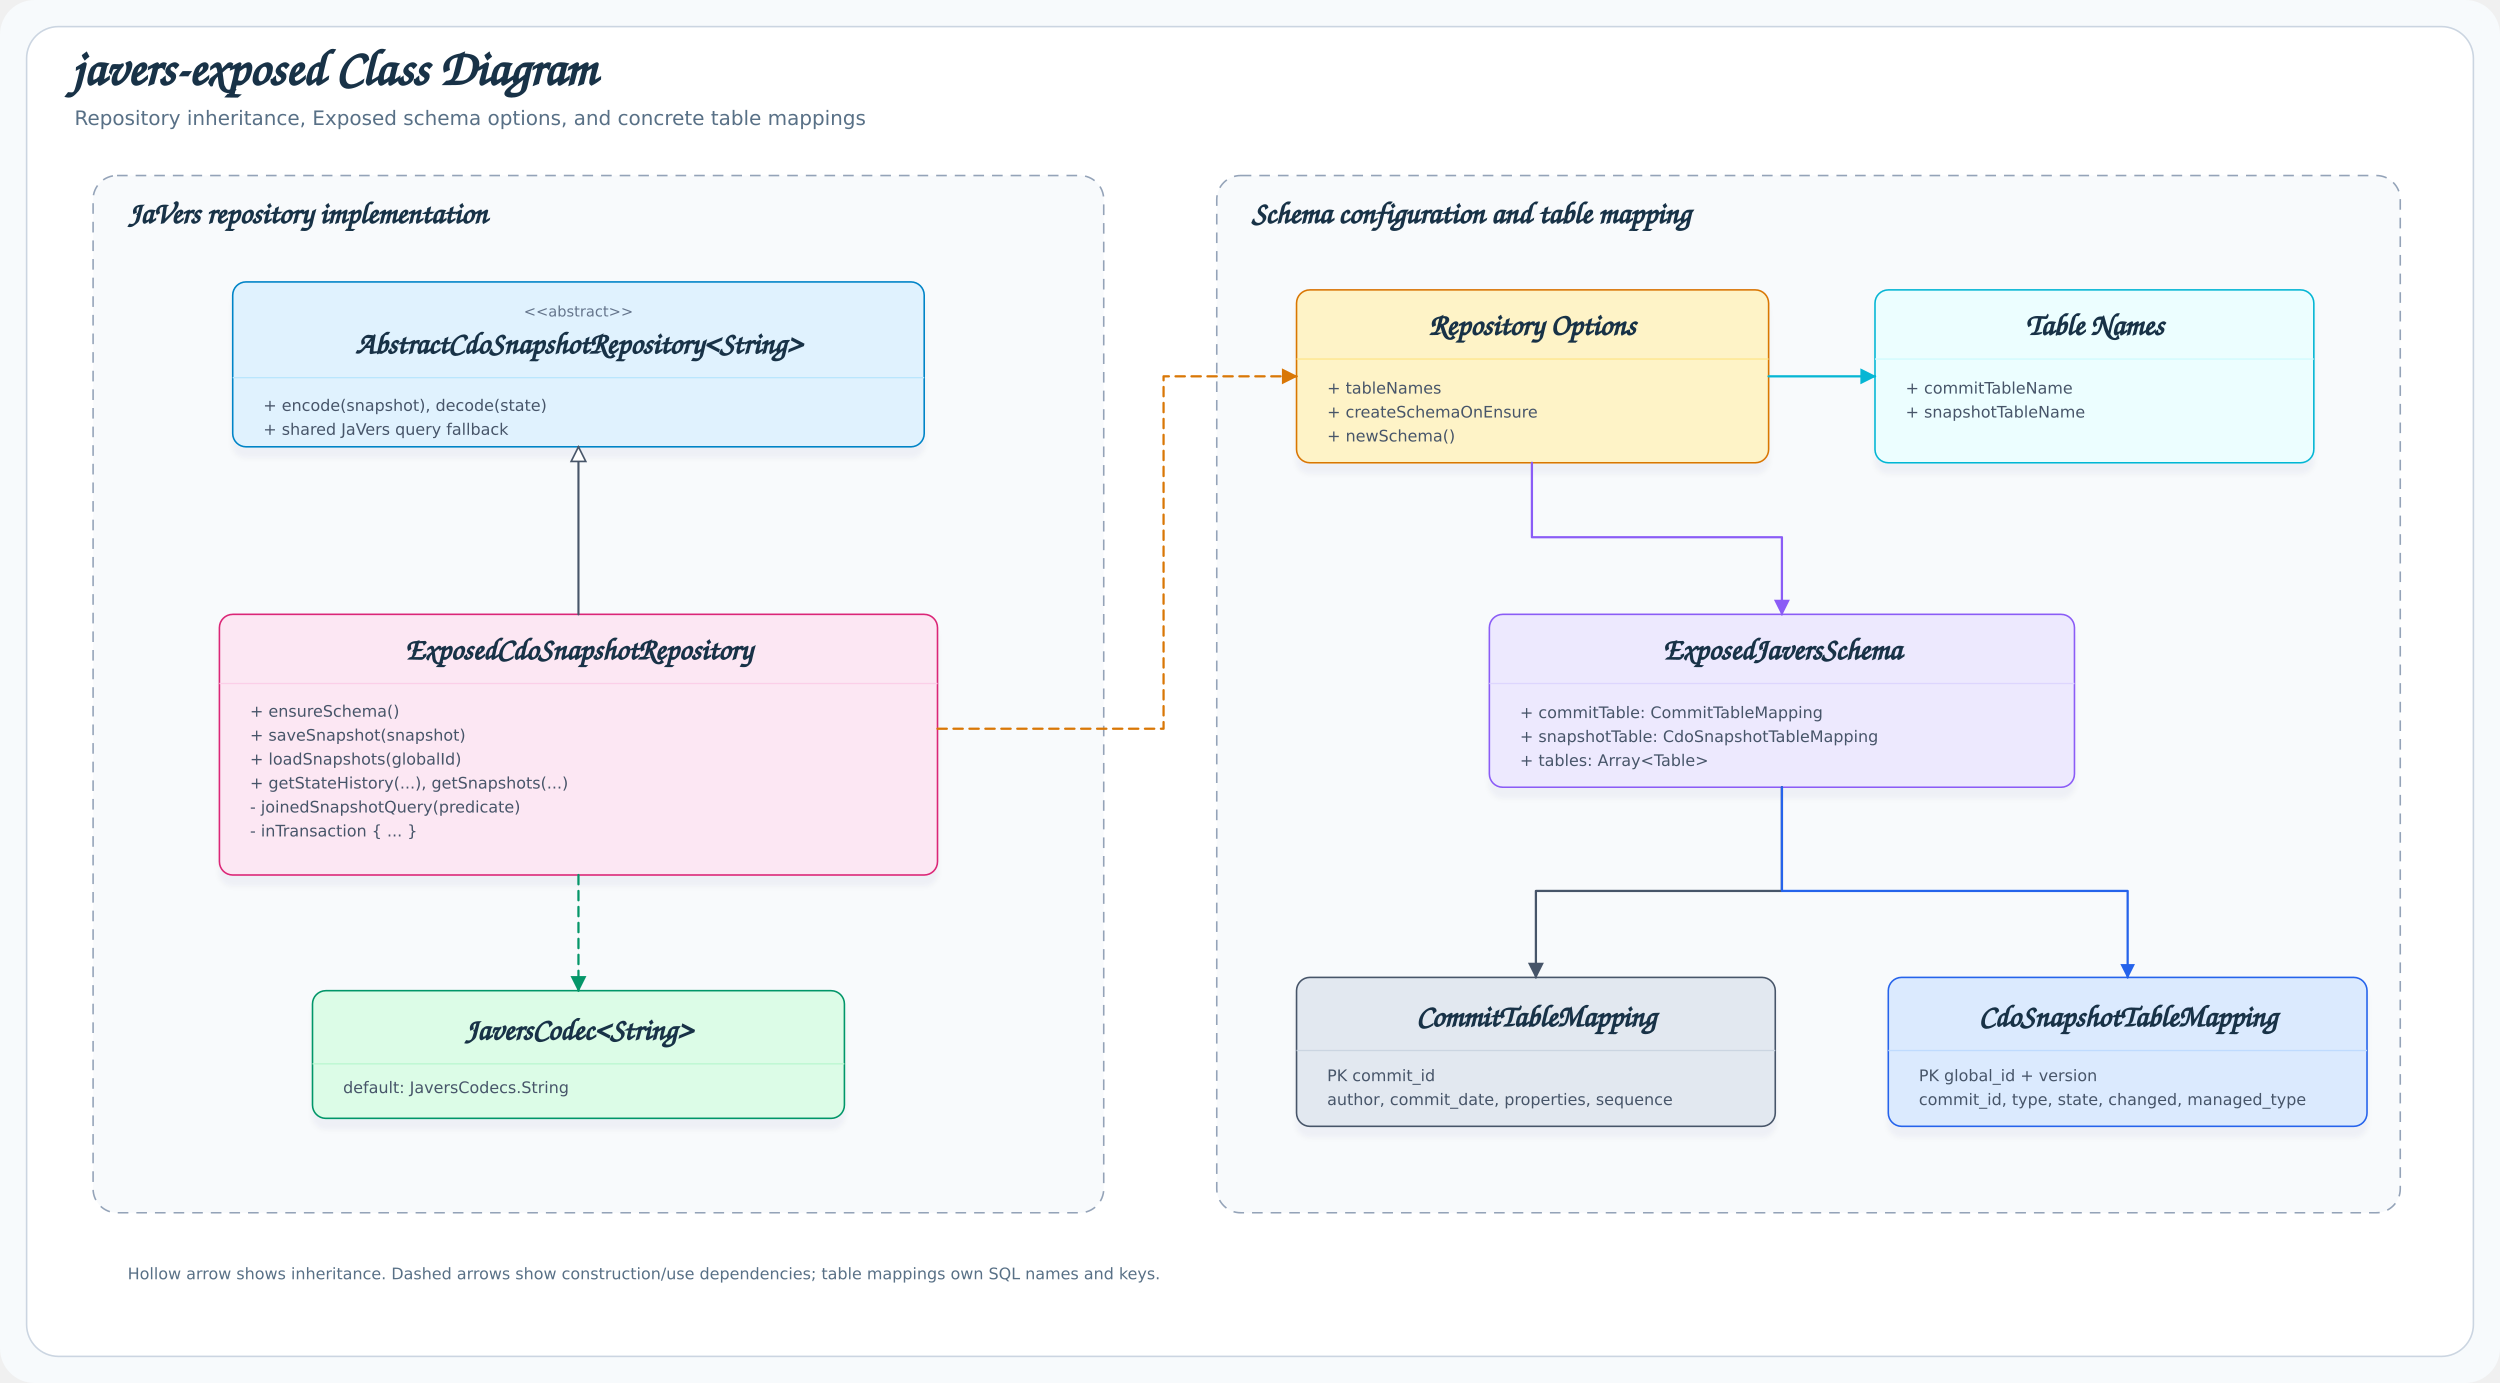
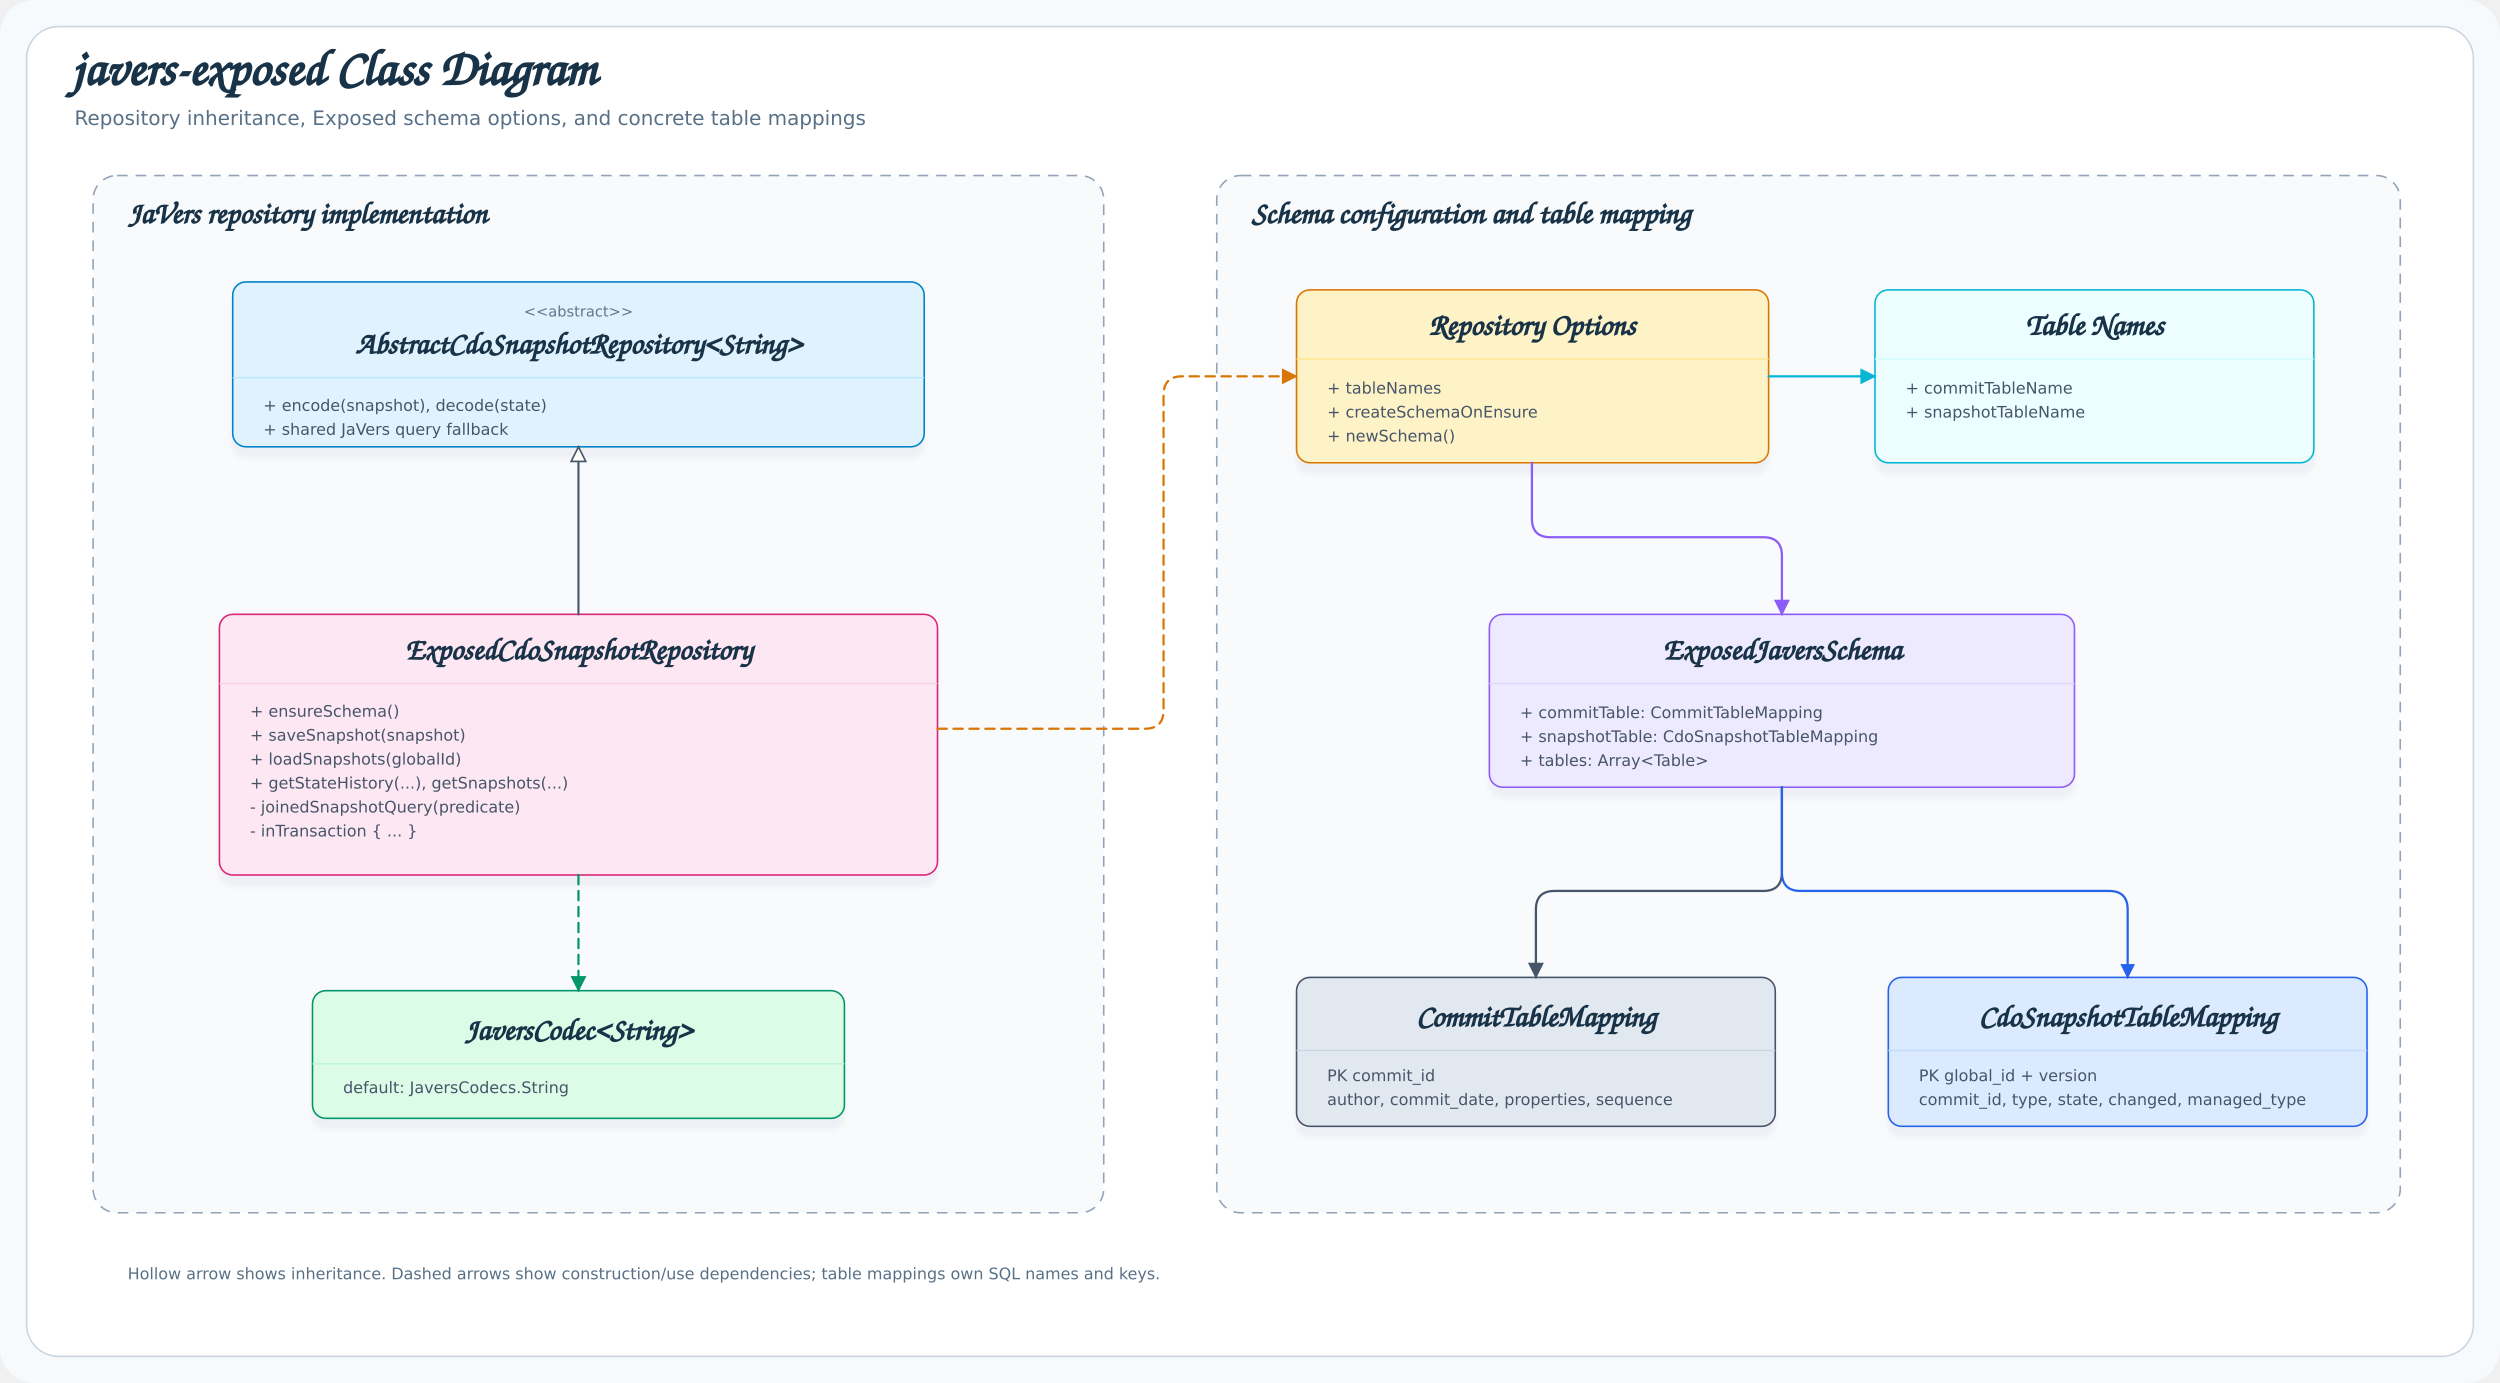
<svg xmlns="http://www.w3.org/2000/svg" width="1880" height="1040" viewBox="0 0 1880 1040" role="img" aria-label="javers-exposed class diagram">
  <defs>
    <filter id="softShadow" x="-20%" y="-20%" width="140%" height="140%">
      <feDropShadow dx="0" dy="8" stdDeviation="2" flood-color="#334155" flood-opacity="0.04" />
    </filter>
    <marker id="arrowInherit" markerUnits="userSpaceOnUse" markerWidth="13" markerHeight="13" refX="12" refY="6.5" orient="auto">
-       <path d="M 12 6.5 L 1 1 L 1 12 Z" fill="#ffffff" stroke="#475569" stroke-width="1.25" stroke-dasharray="none" />
+       <path d="M 12 6.5 L 1 1 L 1 12 Z" fill="#ffffff" stroke="#475569" stroke-width="1.25" stroke-dasharray="none" style="stroke-dasharray:none" />
    </marker>
    <marker id="arrowUse" markerUnits="userSpaceOnUse" markerWidth="11" markerHeight="11" refX="10" refY="5.5" orient="auto">
-       <path d="M 0 0 L 11 5.5 L 0 11 Z" fill="#2563eb" stroke-dasharray="none" />
+       <path d="M 0 0 L 11 5.5 L 0 11 Z" fill="#2563eb" stroke-dasharray="none" style="stroke-dasharray:none" />
    </marker>
    <style>
.title{font-family:'Architects Daughter','Comic Sans MS',cursive;font-size:38px;fill:#183247;font-weight:700}
.subtitle{font-family:'Comic Mono','Comic Sans MS','DejaVu Sans',sans-serif;font-size:15px;fill:#587086}
.lane{font-family:'Architects Daughter','Comic Sans MS',cursive;font-size:23px;fill:#183247;font-weight:700}
.className{font-family:'Architects Daughter','Comic Sans MS',cursive;font-size:23px;fill:#183247;font-weight:700}
.stereo{font-family:'Comic Mono','Comic Sans MS','DejaVu Sans',sans-serif;font-size:11px;fill:#64748b}
.member{font-family:'Comic Mono','Comic Sans MS','DejaVu Sans',sans-serif;font-size:12px;fill:#475569}
.small{font-family:'Comic Mono','Comic Sans MS','DejaVu Sans',sans-serif;font-size:12px;fill:#587086}
</style>
    <marker id="arrow059669" markerUnits="userSpaceOnUse" markerWidth="12" markerHeight="12" refX="11" refY="6" orient="auto">
-       <path d="M 0 0 L 12 6 L 0 12 Z" fill="#059669" stroke-dasharray="none" />
+       <path d="M 0 0 L 12 6 L 0 12 Z" fill="#059669" stroke-dasharray="none" style="stroke-dasharray:none" />
    </marker>
    <marker id="arrowD97706" markerUnits="userSpaceOnUse" markerWidth="12" markerHeight="12" refX="11" refY="6" orient="auto">
-       <path d="M 0 0 L 12 6 L 0 12 Z" fill="#d97706" stroke-dasharray="none" />
+       <path d="M 0 0 L 12 6 L 0 12 Z" fill="#d97706" stroke-dasharray="none" style="stroke-dasharray:none" />
    </marker>
    <marker id="arrow06B6D4" markerUnits="userSpaceOnUse" markerWidth="12" markerHeight="12" refX="11" refY="6" orient="auto">
-       <path d="M 0 0 L 12 6 L 0 12 Z" fill="#06b6d4" stroke-dasharray="none" />
+       <path d="M 0 0 L 12 6 L 0 12 Z" fill="#06b6d4" stroke-dasharray="none" style="stroke-dasharray:none" />
    </marker>
    <marker id="arrow8B5CF6" markerUnits="userSpaceOnUse" markerWidth="12" markerHeight="12" refX="11" refY="6" orient="auto">
-       <path d="M 0 0 L 12 6 L 0 12 Z" fill="#8b5cf6" stroke-dasharray="none" />
+       <path d="M 0 0 L 12 6 L 0 12 Z" fill="#8b5cf6" stroke-dasharray="none" style="stroke-dasharray:none" />
    </marker>
    <marker id="arrow475569" markerUnits="userSpaceOnUse" markerWidth="12" markerHeight="12" refX="11" refY="6" orient="auto">
-       <path d="M 0 0 L 12 6 L 0 12 Z" fill="#475569" stroke-dasharray="none" />
+       <path d="M 0 0 L 12 6 L 0 12 Z" fill="#475569" stroke-dasharray="none" style="stroke-dasharray:none" />
    </marker>
  </defs>
  <rect x="0" y="0" width="1880" height="1040" rx="26" fill="#f7fafc" />
  <rect x="20" y="20" width="1840" height="1000" rx="24" fill="#ffffff" stroke="#cbd5e1" stroke-width="1.2" />
  <text class="title" x="54" y="64">javers-exposed Class Diagram</text>
  <text class="subtitle" x="56" y="94">Repository inheritance, Exposed schema options, and concrete table mappings</text>
  <rect x="70" y="132" width="760" height="780" rx="18" fill="#f8fafc" stroke="#94a3b8" stroke-width="1.2" stroke-dasharray="8 6" />
  <text class="lane" x="96" y="168">JaVers repository implementation</text>
  <rect x="175" y="212" width="520" height="124" rx="10" fill="#e0f2fe" stroke="#0284c7" stroke-width="1.2" filter="url(#softShadow)" />
  <text class="stereo" x="435" y="238" text-anchor="middle">&lt;&lt;abstract&gt;&gt;</text>
  <text class="className" x="435" y="266" text-anchor="middle">AbstractCdoSnapshotRepository&lt;String&gt;</text>
  <path d="M 175,284 H695" stroke="#bae6fd" stroke-width="1" />
  <text class="member" x="198" y="309">+ encode(snapshot), decode(state)</text>
  <text class="member" x="198" y="327">+ shared JaVers query fallback</text>
  <rect x="165" y="462" width="540" height="196" rx="10" fill="#fce7f3" stroke="#db2777" stroke-width="1.2" filter="url(#softShadow)" />
  <text class="className" x="435" y="496" text-anchor="middle">ExposedCdoSnapshotRepository</text>
  <path d="M 165,514 H705" stroke="#fbcfe8" stroke-width="1" />
  <text class="member" x="188" y="539">+ ensureSchema()</text>
  <text class="member" x="188" y="557">+ saveSnapshot(snapshot)</text>
  <text class="member" x="188" y="575">+ loadSnapshots(globalId)</text>
  <text class="member" x="188" y="593">+ getStateHistory(...), getSnapshots(...)</text>
  <text class="member" x="188" y="611">- joinedSnapshotQuery(predicate)</text>
  <text class="member" x="188" y="629">- inTransaction { ... }</text>
  <rect x="235" y="745" width="400" height="96" rx="10" fill="#dcfce7" stroke="#059669" stroke-width="1.2" filter="url(#softShadow)" />
  <text class="className" x="435" y="782" text-anchor="middle">JaversCodec&lt;String&gt;</text>
  <path d="M 235,800 H635" stroke="#bbf7d0" stroke-width="1" />
  <text class="member" x="258" y="822">default: JaversCodecs.String</text>
  <rect x="915" y="132" width="890" height="780" rx="18" fill="#f8fafc" stroke="#94a3b8" stroke-width="1.2" stroke-dasharray="8 6" />
  <text class="lane" x="941" y="168">Schema configuration and table mapping</text>
  <rect x="975" y="218" width="355" height="130" rx="10" fill="#fef3c7" stroke="#d97706" stroke-width="1.2" filter="url(#softShadow)" />
  <text class="className" x="1152" y="252" text-anchor="middle">Repository Options</text>
  <path d="M 975,270 H1330" stroke="#fde68a" stroke-width="1" />
  <text class="member" x="998" y="296">+ tableNames</text>
  <text class="member" x="998" y="314">+ createSchemaOnEnsure</text>
  <text class="member" x="998" y="332">+ newSchema()</text>
  <rect x="1410" y="218" width="330" height="130" rx="10" fill="#ecfeff" stroke="#06b6d4" stroke-width="1.2" filter="url(#softShadow)" />
  <text class="className" x="1575" y="252" text-anchor="middle">Table Names</text>
  <path d="M 1410,270 H1740" stroke="#cffafe" stroke-width="1" />
  <text class="member" x="1433" y="296">+ commitTableName</text>
  <text class="member" x="1433" y="314">+ snapshotTableName</text>
  <rect x="1120" y="462" width="440" height="130" rx="10" fill="#ede9fe" stroke="#8b5cf6" stroke-width="1.2" filter="url(#softShadow)" />
  <text class="className" x="1340" y="496" text-anchor="middle">ExposedJaversSchema</text>
  <path d="M 1120,514 H1560" stroke="#ddd6fe" stroke-width="1" />
  <text class="member" x="1143" y="540">+ commitTable: CommitTableMapping</text>
  <text class="member" x="1143" y="558">+ snapshotTable: CdoSnapshotTableMapping</text>
  <text class="member" x="1143" y="576">+ tables: Array&lt;Table&gt;</text>
  <rect x="975" y="735" width="360" height="112" rx="10" fill="#e2e8f0" stroke="#475569" stroke-width="1.2" filter="url(#softShadow)" />
  <text class="className" x="1155" y="772" text-anchor="middle">CommitTableMapping</text>
  <path d="M 975,790 H1335" stroke="#cbd5e1" stroke-width="1" />
  <text class="member" x="998" y="813">PK commit_id</text>
  <text class="member" x="998" y="831">author, commit_date, properties, sequence</text>
  <rect x="1420" y="735" width="360" height="112" rx="10" fill="#dbeafe" stroke="#2563eb" stroke-width="1.2" filter="url(#softShadow)" />
  <text class="className" x="1600" y="772" text-anchor="middle">CdoSnapshotTableMapping</text>
  <path d="M 1420,790 H1780" stroke="#bfdbfe" stroke-width="1" />
  <text class="member" x="1443" y="813">PK global_id + version</text>
  <text class="member" x="1443" y="831">commit_id, type, state, changed, managed_type</text>
  <path d="M 435,462 L 435,336" fill="none" stroke="#475569" stroke-width="1.6" stroke-linecap="round" marker-end="url(#arrowInherit)" />
  <path d="M 435,658 L 435,745" fill="none" stroke="#059669" stroke-width="1.7" stroke-linecap="round" stroke-linejoin="round" stroke-dasharray="7 5" marker-end="url(#arrow059669)" />
-   <path d="M 705,548 L 875,548 L 875,283 L 975,283" fill="none" stroke="#d97706" stroke-width="1.7" stroke-linecap="round" stroke-linejoin="round" stroke-dasharray="7 5" marker-end="url(#arrowD97706)" />
+   <path d="M 705,548 L 861,548 Q 875,548 875,534 L 875,297 Q 875,283 889,283 L 975,283" fill="none" stroke="#d97706" stroke-width="1.7" stroke-linecap="round" stroke-linejoin="round" stroke-dasharray="7 5" marker-end="url(#arrowD97706)" />
  <path d="M 1330,283 L 1410,283" fill="none" stroke="#06b6d4" stroke-width="1.7" stroke-linecap="round" stroke-linejoin="round" marker-end="url(#arrow06B6D4)" />
-   <path d="M 1152,348 L 1152,404 L 1340,404 L 1340,462" fill="none" stroke="#8b5cf6" stroke-width="1.7" stroke-linecap="round" stroke-linejoin="round" marker-end="url(#arrow8B5CF6)" />
-   <path d="M 1340,592 L 1340,670 L 1155,670 L 1155,735" fill="none" stroke="#475569" stroke-width="1.7" stroke-linecap="round" stroke-linejoin="round" marker-end="url(#arrow475569)" />
-   <path d="M 1340,592 L 1340,670 L 1600,670 L 1600,735" fill="none" stroke="#2563eb" stroke-width="1.7" stroke-linecap="round" stroke-linejoin="round" marker-end="url(#arrowUse)" />
+   <path d="M 1152,348 L 1152,390 Q 1152,404 1166,404 L 1326,404 Q 1340,404 1340,418 L 1340,462" fill="none" stroke="#8b5cf6" stroke-width="1.7" stroke-linecap="round" stroke-linejoin="round" marker-end="url(#arrow8B5CF6)" />
+   <path d="M 1340,592 L 1340,656 Q 1340,670 1326,670 L 1169,670 Q 1155,670 1155,684 L 1155,735" fill="none" stroke="#475569" stroke-width="1.7" stroke-linecap="round" stroke-linejoin="round" marker-end="url(#arrow475569)" />
+   <path d="M 1340,592 L 1340,656 Q 1340,670 1354,670 L 1586,670 Q 1600,670 1600,684 L 1600,735" fill="none" stroke="#2563eb" stroke-width="1.7" stroke-linecap="round" stroke-linejoin="round" marker-end="url(#arrowUse)" />
  <text class="small" x="96" y="962">Hollow arrow shows inheritance. Dashed arrows show construction/use dependencies; table mappings own SQL names and keys.</text>
</svg>
